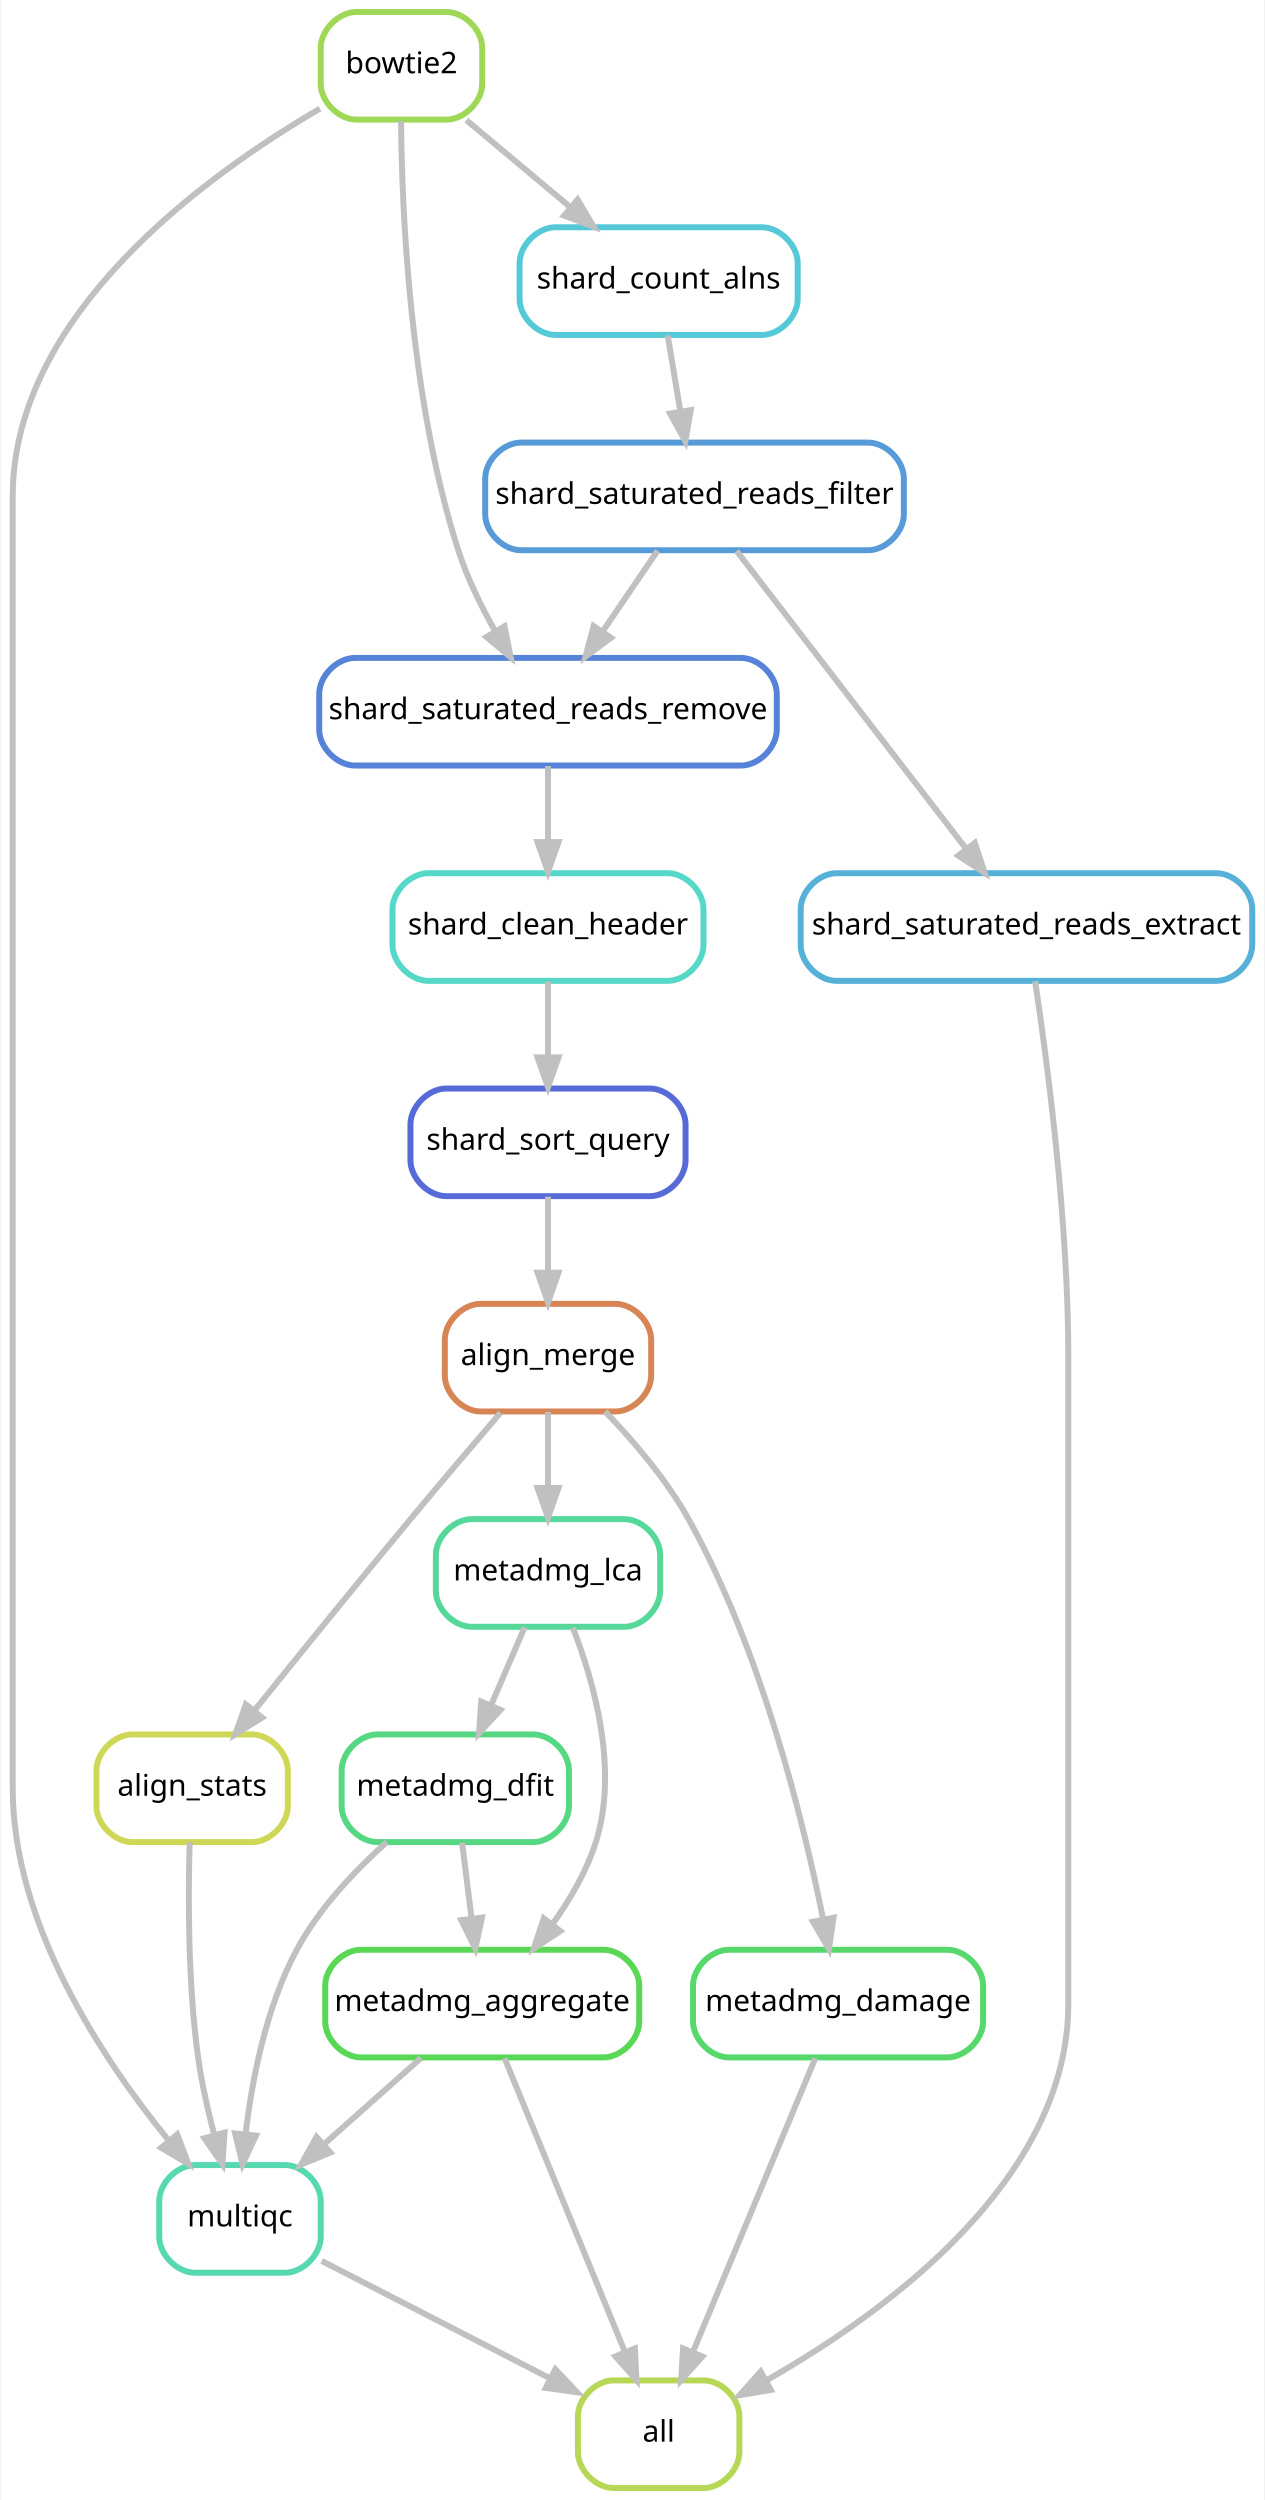
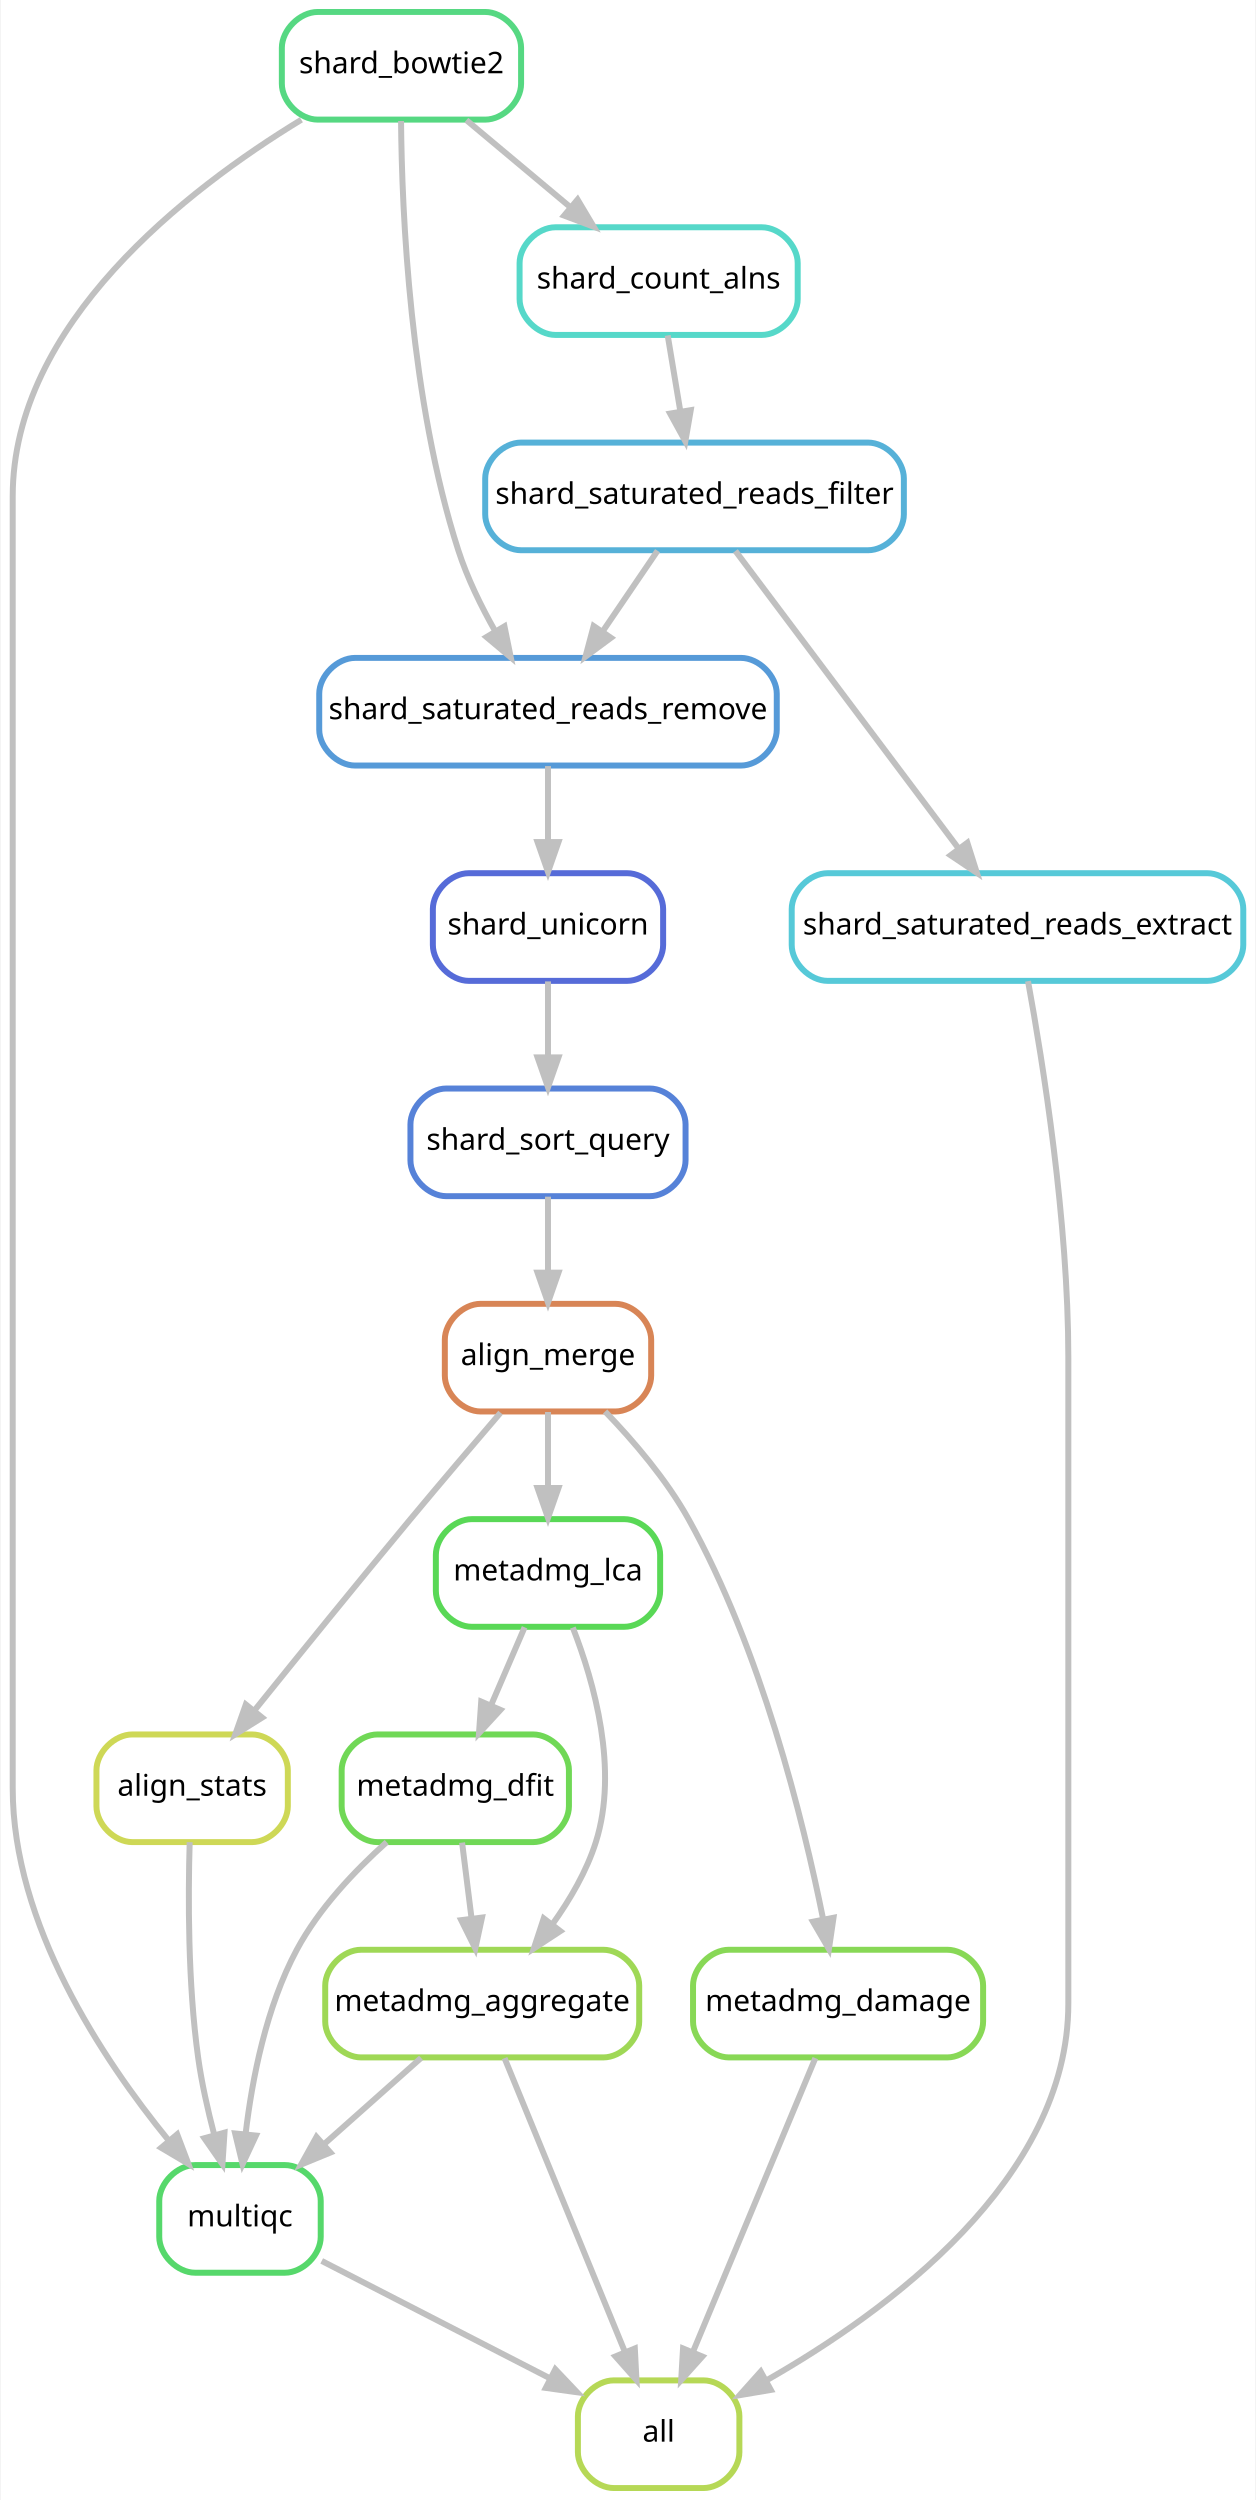
- <svg xmlns="http://www.w3.org/2000/svg" width="423pt" height="836pt" viewBox="0.00 0.00 422.50 836.00">
+ <svg xmlns="http://www.w3.org/2000/svg" width="420pt" height="836pt" viewBox="0.00 0.00 419.50 836.00">
  <g id="graph0" class="graph" transform="scale(1 1) rotate(0) translate(4 832)">
-     <polygon fill="#ffffff" stroke="transparent" points="-4,4 -4,-832 418.5,-832 418.5,4 -4,4" />
+     <polygon fill="#ffffff" stroke="transparent" points="-4,4 -4,-832 415.5,-832 415.5,4 -4,4" />
    <g id="node1" class="node">
      <path fill="none" stroke="#b6d856" stroke-width="2" d="M231,-36C231,-36 201,-36 201,-36 195,-36 189,-30 189,-24 189,-24 189,-12 189,-12 189,-6 195,0 201,0 201,0 231,0 231,0 237,0 243,-6 243,-12 243,-12 243,-24 243,-24 243,-30 237,-36 231,-36" />
      <text text-anchor="middle" x="216" y="-15.5" font-family="sans" font-size="10.00" fill="#000000">all</text>
    </g>
    <g id="node2" class="node">
-       <path fill="none" stroke="#56d8b1" stroke-width="2" d="M91,-108C91,-108 61,-108 61,-108 55,-108 49,-102 49,-96 49,-96 49,-84 49,-84 49,-78 55,-72 61,-72 61,-72 91,-72 91,-72 97,-72 103,-78 103,-84 103,-84 103,-96 103,-96 103,-102 97,-108 91,-108" />
+       <path fill="none" stroke="#56d86b" stroke-width="2" d="M91,-108C91,-108 61,-108 61,-108 55,-108 49,-102 49,-96 49,-96 49,-84 49,-84 49,-78 55,-72 61,-72 61,-72 91,-72 91,-72 97,-72 103,-78 103,-84 103,-84 103,-96 103,-96 103,-102 97,-108 91,-108" />
      <text text-anchor="middle" x="76" y="-87.5" font-family="sans" font-size="10.00" fill="#000000">multiqc</text>
    </g>
-     <g id="edge2" class="edge">
+     <g id="edge1" class="edge">
      <path fill="none" stroke="#c0c0c0" stroke-width="2" d="M103.326,-75.947C125.103,-64.747 155.792,-48.964 179.643,-36.698" />
      <polygon fill="#c0c0c0" stroke="#c0c0c0" stroke-width="2" points="181.451,-39.704 188.743,-32.018 178.25,-33.479 181.451,-39.704" />
    </g>
    <g id="node3" class="node">
-       <path fill="none" stroke="#9fd856" stroke-width="2" d="M145,-828C145,-828 115,-828 115,-828 109,-828 103,-822 103,-816 103,-816 103,-804 103,-804 103,-798 109,-792 115,-792 115,-792 145,-792 145,-792 151,-792 157,-798 157,-804 157,-804 157,-816 157,-816 157,-822 151,-828 145,-828" />
-       <text text-anchor="middle" x="130" y="-807.5" font-family="sans" font-size="10.00" fill="#000000">bowtie2</text>
+       <path fill="none" stroke="#56d882" stroke-width="2" d="M158,-828C158,-828 102,-828 102,-828 96,-828 90,-822 90,-816 90,-816 90,-804 90,-804 90,-798 96,-792 102,-792 102,-792 158,-792 158,-792 164,-792 170,-798 170,-804 170,-804 170,-816 170,-816 170,-822 164,-828 158,-828" />
+       <text text-anchor="middle" x="130" y="-807.5" font-family="sans" font-size="10.00" fill="#000000">shard_bowtie2</text>
    </g>
-     <g id="edge8" class="edge">
-       <path fill="none" stroke="#c0c0c0" stroke-width="2" d="M102.748,-795.676C64.628,-773.446 0,-726.793 0,-666 0,-666 0,-666 0,-234 0,-188.656 29.838,-143.6 52.123,-116.273" />
+     <g id="edge6" class="edge">
+       <path fill="none" stroke="#c0c0c0" stroke-width="2" d="M96.522,-791.965C58.004,-768.496 0,-723.594 0,-666 0,-666 0,-666 0,-234 0,-188.656 29.838,-143.6 52.123,-116.273" />
      <polygon fill="#c0c0c0" stroke="#c0c0c0" stroke-width="2" points="55.001,-118.289 58.754,-108.381 49.642,-113.786 55.001,-118.289" />
    </g>
    <g id="node8" class="node">
-       <path fill="none" stroke="#5682d8" stroke-width="2" d="M243.5,-612C243.5,-612 114.5,-612 114.5,-612 108.5,-612 102.5,-606 102.5,-600 102.5,-600 102.5,-588 102.5,-588 102.5,-582 108.5,-576 114.5,-576 114.5,-576 243.5,-576 243.5,-576 249.5,-576 255.5,-582 255.5,-588 255.5,-588 255.5,-600 255.5,-600 255.5,-606 249.5,-612 243.5,-612" />
+       <path fill="none" stroke="#569ad8" stroke-width="2" d="M243.5,-612C243.5,-612 114.5,-612 114.5,-612 108.5,-612 102.5,-606 102.5,-600 102.5,-600 102.5,-588 102.5,-588 102.5,-582 108.5,-576 114.5,-576 114.5,-576 243.5,-576 243.5,-576 249.5,-576 255.5,-582 255.5,-588 255.5,-588 255.5,-600 255.5,-600 255.5,-606 249.5,-612 243.5,-612" />
      <text text-anchor="middle" x="179" y="-591.5" font-family="sans" font-size="10.00" fill="#000000">shard_saturated_reads_remove</text>
    </g>
-     <g id="edge14" class="edge">
+     <g id="edge13" class="edge">
      <path fill="none" stroke="#c0c0c0" stroke-width="2" d="M129.859,-791.531C130.13,-760.933 132.836,-698.129 149,-648 151.997,-638.705 156.658,-629.19 161.42,-620.788" />
      <polygon fill="#c0c0c0" stroke="#c0c0c0" stroke-width="2" points="164.442,-622.553 166.552,-612.17 158.428,-618.971 164.442,-622.553" />
    </g>
    <g id="node10" class="node">
-       <path fill="none" stroke="#56c9d8" stroke-width="2" d="M250.5,-756C250.5,-756 181.5,-756 181.5,-756 175.5,-756 169.5,-750 169.5,-744 169.5,-744 169.5,-732 169.5,-732 169.5,-726 175.5,-720 181.5,-720 181.5,-720 250.5,-720 250.5,-720 256.5,-720 262.5,-726 262.5,-732 262.5,-732 262.5,-744 262.5,-744 262.5,-750 256.5,-756 250.5,-756" />
+       <path fill="none" stroke="#56d8c9" stroke-width="2" d="M250.5,-756C250.5,-756 181.5,-756 181.5,-756 175.5,-756 169.5,-750 169.5,-744 169.5,-744 169.5,-732 169.5,-732 169.5,-726 175.5,-720 181.5,-720 181.5,-720 250.5,-720 250.5,-720 256.5,-720 262.5,-726 262.5,-732 262.5,-732 262.5,-744 262.5,-744 262.5,-750 256.5,-756 250.5,-756" />
      <text text-anchor="middle" x="216" y="-735.5" font-family="sans" font-size="10.00" fill="#000000">shard_count_alns</text>
    </g>
    <g id="edge16" class="edge">
      <path fill="none" stroke="#c0c0c0" stroke-width="2" d="M151.701,-791.831C162.192,-783.048 174.946,-772.371 186.319,-762.849" />
      <polygon fill="#c0c0c0" stroke="#c0c0c0" stroke-width="2" points="188.885,-765.266 194.305,-756.163 184.391,-759.899 188.885,-765.266" />
    </g>
    <g id="node4" class="node">
      <path fill="none" stroke="#ced856" stroke-width="2" d="M80,-252C80,-252 40,-252 40,-252 34,-252 28,-246 28,-240 28,-240 28,-228 28,-228 28,-222 34,-216 40,-216 40,-216 80,-216 80,-216 86,-216 92,-222 92,-228 92,-228 92,-240 92,-240 92,-246 86,-252 80,-252" />
      <text text-anchor="middle" x="60" y="-231.5" font-family="sans" font-size="10.00" fill="#000000">align_stats</text>
    </g>
-     <g id="edge7" class="edge">
+     <g id="edge5" class="edge">
      <path fill="none" stroke="#c0c0c0" stroke-width="2" d="M59.182,-215.973C58.64,-197.733 58.561,-168.769 62,-144 63.18,-135.501 65.22,-126.418 67.383,-118.172" />
      <polygon fill="#c0c0c0" stroke="#c0c0c0" stroke-width="2" points="70.826,-118.854 70.134,-108.282 64.082,-116.978 70.826,-118.854" />
    </g>
    <g id="node5" class="node">
      <path fill="none" stroke="#d88556" stroke-width="2" d="M201.5,-396C201.5,-396 156.5,-396 156.5,-396 150.5,-396 144.5,-390 144.5,-384 144.5,-384 144.5,-372 144.5,-372 144.5,-366 150.5,-360 156.5,-360 156.5,-360 201.5,-360 201.5,-360 207.5,-360 213.5,-366 213.5,-372 213.5,-372 213.5,-384 213.5,-384 213.5,-390 207.5,-396 201.5,-396" />
      <text text-anchor="middle" x="179" y="-375.5" font-family="sans" font-size="10.00" fill="#000000">align_merge</text>
    </g>
    <g id="edge9" class="edge">
      <path fill="none" stroke="#c0c0c0" stroke-width="2" d="M163.135,-359.599C154.218,-349.201 142.919,-335.933 133,-324 115.156,-302.534 95.21,-277.899 80.683,-259.835" />
      <polygon fill="#c0c0c0" stroke="#c0c0c0" stroke-width="2" points="83.407,-257.638 74.417,-252.034 77.95,-262.022 83.407,-257.638" />
    </g>
    <g id="node12" class="node">
-       <path fill="none" stroke="#56d89a" stroke-width="2" d="M204.5,-324C204.5,-324 153.5,-324 153.5,-324 147.5,-324 141.5,-318 141.5,-312 141.5,-312 141.5,-300 141.5,-300 141.5,-294 147.5,-288 153.5,-288 153.5,-288 204.5,-288 204.5,-288 210.5,-288 216.5,-294 216.5,-300 216.5,-300 216.5,-312 216.5,-312 216.5,-318 210.5,-324 204.5,-324" />
+       <path fill="none" stroke="#59d856" stroke-width="2" d="M204.5,-324C204.5,-324 153.5,-324 153.5,-324 147.5,-324 141.5,-318 141.5,-312 141.5,-312 141.5,-300 141.5,-300 141.5,-294 147.5,-288 153.5,-288 153.5,-288 204.5,-288 204.5,-288 210.5,-288 216.5,-294 216.5,-300 216.5,-300 216.5,-312 216.5,-312 216.5,-318 210.5,-324 204.5,-324" />
      <text text-anchor="middle" x="179" y="-303.5" font-family="sans" font-size="10.00" fill="#000000">metadmg_lca</text>
    </g>
    <g id="edge18" class="edge">
      <path fill="none" stroke="#c0c0c0" stroke-width="2" d="M179,-359.831C179,-352.131 179,-342.974 179,-334.417" />
      <polygon fill="#c0c0c0" stroke="#c0c0c0" stroke-width="2" points="182.5,-334.413 179,-324.413 175.5,-334.413 182.5,-334.413" />
    </g>
    <g id="node15" class="node">
-       <path fill="none" stroke="#56d86b" stroke-width="2" d="M312.5,-180C312.5,-180 239.5,-180 239.5,-180 233.5,-180 227.5,-174 227.5,-168 227.5,-168 227.5,-156 227.5,-156 227.5,-150 233.5,-144 239.5,-144 239.5,-144 312.5,-144 312.5,-144 318.5,-144 324.5,-150 324.5,-156 324.5,-156 324.5,-168 324.5,-168 324.5,-174 318.5,-180 312.5,-180" />
+       <path fill="none" stroke="#88d856" stroke-width="2" d="M312.5,-180C312.5,-180 239.5,-180 239.5,-180 233.5,-180 227.5,-174 227.5,-168 227.5,-168 227.5,-156 227.5,-156 227.5,-150 233.5,-144 239.5,-144 239.5,-144 312.5,-144 312.5,-144 318.5,-144 324.5,-150 324.5,-156 324.5,-156 324.5,-168 324.5,-168 324.5,-174 318.5,-180 312.5,-180" />
      <text text-anchor="middle" x="276" y="-159.5" font-family="sans" font-size="10.00" fill="#000000">metadmg_damage</text>
    </g>
    <g id="edge22" class="edge">
      <path fill="none" stroke="#c0c0c0" stroke-width="2" d="M198.091,-359.994C207.607,-350.135 218.627,-337.25 226,-324 250.215,-280.484 264.262,-223.728 271.004,-190.24" />
      <polygon fill="#c0c0c0" stroke="#c0c0c0" stroke-width="2" points="274.477,-190.714 272.94,-180.231 267.605,-189.384 274.477,-190.714" />
    </g>
    <g id="node6" class="node">
-       <path fill="none" stroke="#566bd8" stroke-width="2" d="M213,-468C213,-468 145,-468 145,-468 139,-468 133,-462 133,-456 133,-456 133,-444 133,-444 133,-438 139,-432 145,-432 145,-432 213,-432 213,-432 219,-432 225,-438 225,-444 225,-444 225,-456 225,-456 225,-462 219,-468 213,-468" />
+       <path fill="none" stroke="#5682d8" stroke-width="2" d="M213,-468C213,-468 145,-468 145,-468 139,-468 133,-462 133,-456 133,-456 133,-444 133,-444 133,-438 139,-432 145,-432 145,-432 213,-432 213,-432 219,-432 225,-438 225,-444 225,-444 225,-456 225,-456 225,-462 219,-468 213,-468" />
      <text text-anchor="middle" x="179" y="-447.5" font-family="sans" font-size="10.00" fill="#000000">shard_sort_query</text>
    </g>
    <g id="edge10" class="edge">
      <path fill="none" stroke="#c0c0c0" stroke-width="2" d="M179,-431.831C179,-424.131 179,-414.974 179,-406.417" />
      <polygon fill="#c0c0c0" stroke="#c0c0c0" stroke-width="2" points="182.5,-406.413 179,-396.413 175.5,-406.413 182.5,-406.413" />
    </g>
    <g id="node7" class="node">
-       <path fill="none" stroke="#56d8c9" stroke-width="2" d="M219,-540C219,-540 139,-540 139,-540 133,-540 127,-534 127,-528 127,-528 127,-516 127,-516 127,-510 133,-504 139,-504 139,-504 219,-504 219,-504 225,-504 231,-510 231,-516 231,-516 231,-528 231,-528 231,-534 225,-540 219,-540" />
-       <text text-anchor="middle" x="179" y="-519.5" font-family="sans" font-size="10.00" fill="#000000">shard_clean_header</text>
+       <path fill="none" stroke="#566bd8" stroke-width="2" d="M205.5,-540C205.5,-540 152.5,-540 152.5,-540 146.5,-540 140.5,-534 140.5,-528 140.5,-528 140.5,-516 140.5,-516 140.5,-510 146.5,-504 152.5,-504 152.5,-504 205.5,-504 205.5,-504 211.5,-504 217.5,-510 217.5,-516 217.5,-516 217.5,-528 217.5,-528 217.5,-534 211.5,-540 205.5,-540" />
+       <text text-anchor="middle" x="179" y="-519.5" font-family="sans" font-size="10.00" fill="#000000">shard_unicorn</text>
    </g>
    <g id="edge11" class="edge">
      <path fill="none" stroke="#c0c0c0" stroke-width="2" d="M179,-503.831C179,-496.131 179,-486.974 179,-478.417" />
      <polygon fill="#c0c0c0" stroke="#c0c0c0" stroke-width="2" points="182.5,-478.413 179,-468.413 175.5,-478.413 182.5,-478.413" />
    </g>
    <g id="edge12" class="edge">
      <path fill="none" stroke="#c0c0c0" stroke-width="2" d="M179,-575.831C179,-568.131 179,-558.974 179,-550.417" />
      <polygon fill="#c0c0c0" stroke="#c0c0c0" stroke-width="2" points="182.5,-550.413 179,-540.413 175.5,-550.413 182.5,-550.413" />
    </g>
    <g id="node9" class="node">
-       <path fill="none" stroke="#569ad8" stroke-width="2" d="M286,-684C286,-684 170,-684 170,-684 164,-684 158,-678 158,-672 158,-672 158,-660 158,-660 158,-654 164,-648 170,-648 170,-648 286,-648 286,-648 292,-648 298,-654 298,-660 298,-660 298,-672 298,-672 298,-678 292,-684 286,-684" />
+       <path fill="none" stroke="#56b1d8" stroke-width="2" d="M286,-684C286,-684 170,-684 170,-684 164,-684 158,-678 158,-672 158,-672 158,-660 158,-660 158,-654 164,-648 170,-648 170,-648 286,-648 286,-648 292,-648 298,-654 298,-660 298,-660 298,-672 298,-672 298,-678 292,-684 286,-684" />
      <text text-anchor="middle" x="228" y="-663.5" font-family="sans" font-size="10.00" fill="#000000">shard_saturated_reads_filter</text>
    </g>
-     <g id="edge13" class="edge">
+     <g id="edge14" class="edge">
      <path fill="none" stroke="#c0c0c0" stroke-width="2" d="M215.635,-647.831C210.049,-639.623 203.337,-629.761 197.193,-620.732" />
      <polygon fill="#c0c0c0" stroke="#c0c0c0" stroke-width="2" points="200.051,-618.711 191.531,-612.413 194.264,-622.65 200.051,-618.711" />
    </g>
    <g id="node14" class="node">
-       <path fill="none" stroke="#56b1d8" stroke-width="2" d="M402.5,-540C402.5,-540 275.5,-540 275.5,-540 269.5,-540 263.5,-534 263.5,-528 263.5,-528 263.5,-516 263.5,-516 263.5,-510 269.5,-504 275.5,-504 275.5,-504 402.5,-504 402.5,-504 408.5,-504 414.5,-510 414.5,-516 414.5,-516 414.5,-528 414.5,-528 414.5,-534 408.5,-540 402.5,-540" />
-       <text text-anchor="middle" x="339" y="-519.5" font-family="sans" font-size="10.00" fill="#000000">shard_saturated_reads_extract</text>
+       <path fill="none" stroke="#56c9d8" stroke-width="2" d="M399.5,-540C399.5,-540 272.5,-540 272.5,-540 266.5,-540 260.5,-534 260.5,-528 260.5,-528 260.5,-516 260.5,-516 260.5,-510 266.5,-504 272.5,-504 272.5,-504 399.5,-504 399.5,-504 405.5,-504 411.5,-510 411.5,-516 411.5,-516 411.5,-528 411.5,-528 411.5,-534 405.5,-540 399.5,-540" />
+       <text text-anchor="middle" x="336" y="-519.5" font-family="sans" font-size="10.00" fill="#000000">shard_saturated_reads_extract</text>
    </g>
    <g id="edge21" class="edge">
-       <path fill="none" stroke="#c0c0c0" stroke-width="2" d="M242.058,-647.762C261.491,-622.552 296.673,-576.91 318.885,-548.095" />
-       <polygon fill="#c0c0c0" stroke="#c0c0c0" stroke-width="2" points="321.723,-550.146 325.056,-540.09 316.179,-545.873 321.723,-550.146" />
+       <path fill="none" stroke="#c0c0c0" stroke-width="2" d="M241.678,-647.762C260.586,-622.552 294.817,-576.91 316.429,-548.095" />
+       <polygon fill="#c0c0c0" stroke="#c0c0c0" stroke-width="2" points="319.233,-550.19 322.433,-540.09 313.633,-545.99 319.233,-550.19" />
    </g>
    <g id="edge15" class="edge">
      <path fill="none" stroke="#c0c0c0" stroke-width="2" d="M219.028,-719.831C220.311,-712.131 221.838,-702.974 223.264,-694.417" />
      <polygon fill="#c0c0c0" stroke="#c0c0c0" stroke-width="2" points="226.739,-694.853 224.931,-684.413 219.835,-693.702 226.739,-694.853" />
    </g>
    <g id="node11" class="node">
-       <path fill="none" stroke="#56d882" stroke-width="2" d="M174,-252C174,-252 122,-252 122,-252 116,-252 110,-246 110,-240 110,-240 110,-228 110,-228 110,-222 116,-216 122,-216 122,-216 174,-216 174,-216 180,-216 186,-222 186,-228 186,-228 186,-240 186,-240 186,-246 180,-252 174,-252" />
+       <path fill="none" stroke="#70d856" stroke-width="2" d="M174,-252C174,-252 122,-252 122,-252 116,-252 110,-246 110,-240 110,-240 110,-228 110,-228 110,-222 116,-216 122,-216 122,-216 174,-216 174,-216 180,-216 186,-222 186,-228 186,-228 186,-240 186,-240 186,-246 180,-252 174,-252" />
      <text text-anchor="middle" x="148" y="-231.5" font-family="sans" font-size="10.00" fill="#000000">metadmg_dfit</text>
    </g>
-     <g id="edge6" class="edge">
+     <g id="edge8" class="edge">
      <path fill="none" stroke="#c0c0c0" stroke-width="2" d="M125.055,-215.994C114.357,-206.414 102.385,-193.777 95,-180 84.783,-160.94 80.059,-136.86 77.875,-118.405" />
      <polygon fill="#c0c0c0" stroke="#c0c0c0" stroke-width="2" points="81.339,-117.871 76.86,-108.269 74.374,-118.568 81.339,-117.871" />
    </g>
    <g id="node13" class="node">
-       <path fill="none" stroke="#59d856" stroke-width="2" d="M197.5,-180C197.5,-180 116.5,-180 116.5,-180 110.5,-180 104.5,-174 104.5,-168 104.5,-168 104.5,-156 104.5,-156 104.5,-150 110.5,-144 116.5,-144 116.5,-144 197.5,-144 197.5,-144 203.5,-144 209.5,-150 209.5,-156 209.5,-156 209.5,-168 209.5,-168 209.5,-174 203.5,-180 197.5,-180" />
+       <path fill="none" stroke="#9fd856" stroke-width="2" d="M197.5,-180C197.5,-180 116.5,-180 116.5,-180 110.5,-180 104.5,-174 104.5,-168 104.5,-168 104.5,-156 104.5,-156 104.5,-150 110.5,-144 116.5,-144 116.5,-144 197.5,-144 197.5,-144 203.5,-144 209.5,-150 209.5,-156 209.5,-156 209.5,-168 209.5,-168 209.5,-174 203.5,-180 197.5,-180" />
      <text text-anchor="middle" x="157" y="-159.5" font-family="sans" font-size="10.00" fill="#000000">metadmg_aggregate</text>
    </g>
-     <g id="edge19" class="edge">
+     <g id="edge20" class="edge">
      <path fill="none" stroke="#c0c0c0" stroke-width="2" d="M150.271,-215.831C151.234,-208.131 152.378,-198.974 153.448,-190.417" />
      <polygon fill="#c0c0c0" stroke="#c0c0c0" stroke-width="2" points="156.931,-190.77 154.698,-180.413 149.985,-189.902 156.931,-190.77" />
    </g>
    <g id="edge17" class="edge">
      <path fill="none" stroke="#c0c0c0" stroke-width="2" d="M171.177,-287.831C167.789,-279.962 163.746,-270.571 159.992,-261.853" />
      <polygon fill="#c0c0c0" stroke="#c0c0c0" stroke-width="2" points="163.097,-260.214 155.928,-252.413 156.668,-262.982 163.097,-260.214" />
    </g>
-     <g id="edge20" class="edge">
+     <g id="edge19" class="edge">
      <path fill="none" stroke="#c0c0c0" stroke-width="2" d="M187.296,-287.736C194.498,-269.312 202.664,-240.208 195,-216 191.918,-206.266 186.382,-196.769 180.471,-188.523" />
      <polygon fill="#c0c0c0" stroke="#c0c0c0" stroke-width="2" points="183.125,-186.232 174.263,-180.424 177.569,-190.49 183.125,-186.232" />
    </g>
-     <g id="edge1" class="edge">
+     <g id="edge3" class="edge">
      <path fill="none" stroke="#c0c0c0" stroke-width="2" d="M164.472,-143.762C174.624,-118.985 192.862,-74.471 204.694,-45.594" />
      <polygon fill="#c0c0c0" stroke="#c0c0c0" stroke-width="2" points="208.036,-46.67 208.588,-36.09 201.558,-44.016 208.036,-46.67" />
    </g>
-     <g id="edge5" class="edge">
+     <g id="edge7" class="edge">
      <path fill="none" stroke="#c0c0c0" stroke-width="2" d="M136.56,-143.831C126.68,-135.048 114.668,-124.371 103.955,-114.849" />
      <polygon fill="#c0c0c0" stroke="#c0c0c0" stroke-width="2" points="106.233,-112.191 96.433,-108.163 101.582,-117.422 106.233,-112.191" />
    </g>
-     <g id="edge3" class="edge">
-       <path fill="none" stroke="#c0c0c0" stroke-width="2" d="M341.901,-503.87C346.002,-476.623 353,-423.463 353,-378 353,-378 353,-378 353,-162 353,-103.293 292.491,-59.017 251.9,-35.92" />
+     <g id="edge2" class="edge">
+       <path fill="none" stroke="#c0c0c0" stroke-width="2" d="M339.522,-503.896C344.502,-476.682 353,-423.564 353,-378 353,-378 353,-378 353,-162 353,-103.293 292.491,-59.017 251.9,-35.92" />
      <polygon fill="#c0c0c0" stroke="#c0c0c0" stroke-width="2" points="253.513,-32.812 243.067,-31.046 250.131,-38.941 253.513,-32.812" />
    </g>
    <g id="edge4" class="edge">
      <path fill="none" stroke="#c0c0c0" stroke-width="2" d="M268.401,-143.762C258.077,-118.985 239.53,-74.471 227.498,-45.594" />
      <polygon fill="#c0c0c0" stroke="#c0c0c0" stroke-width="2" points="230.614,-43.974 223.537,-36.09 224.153,-46.667 230.614,-43.974" />
    </g>
  </g>
</svg>
